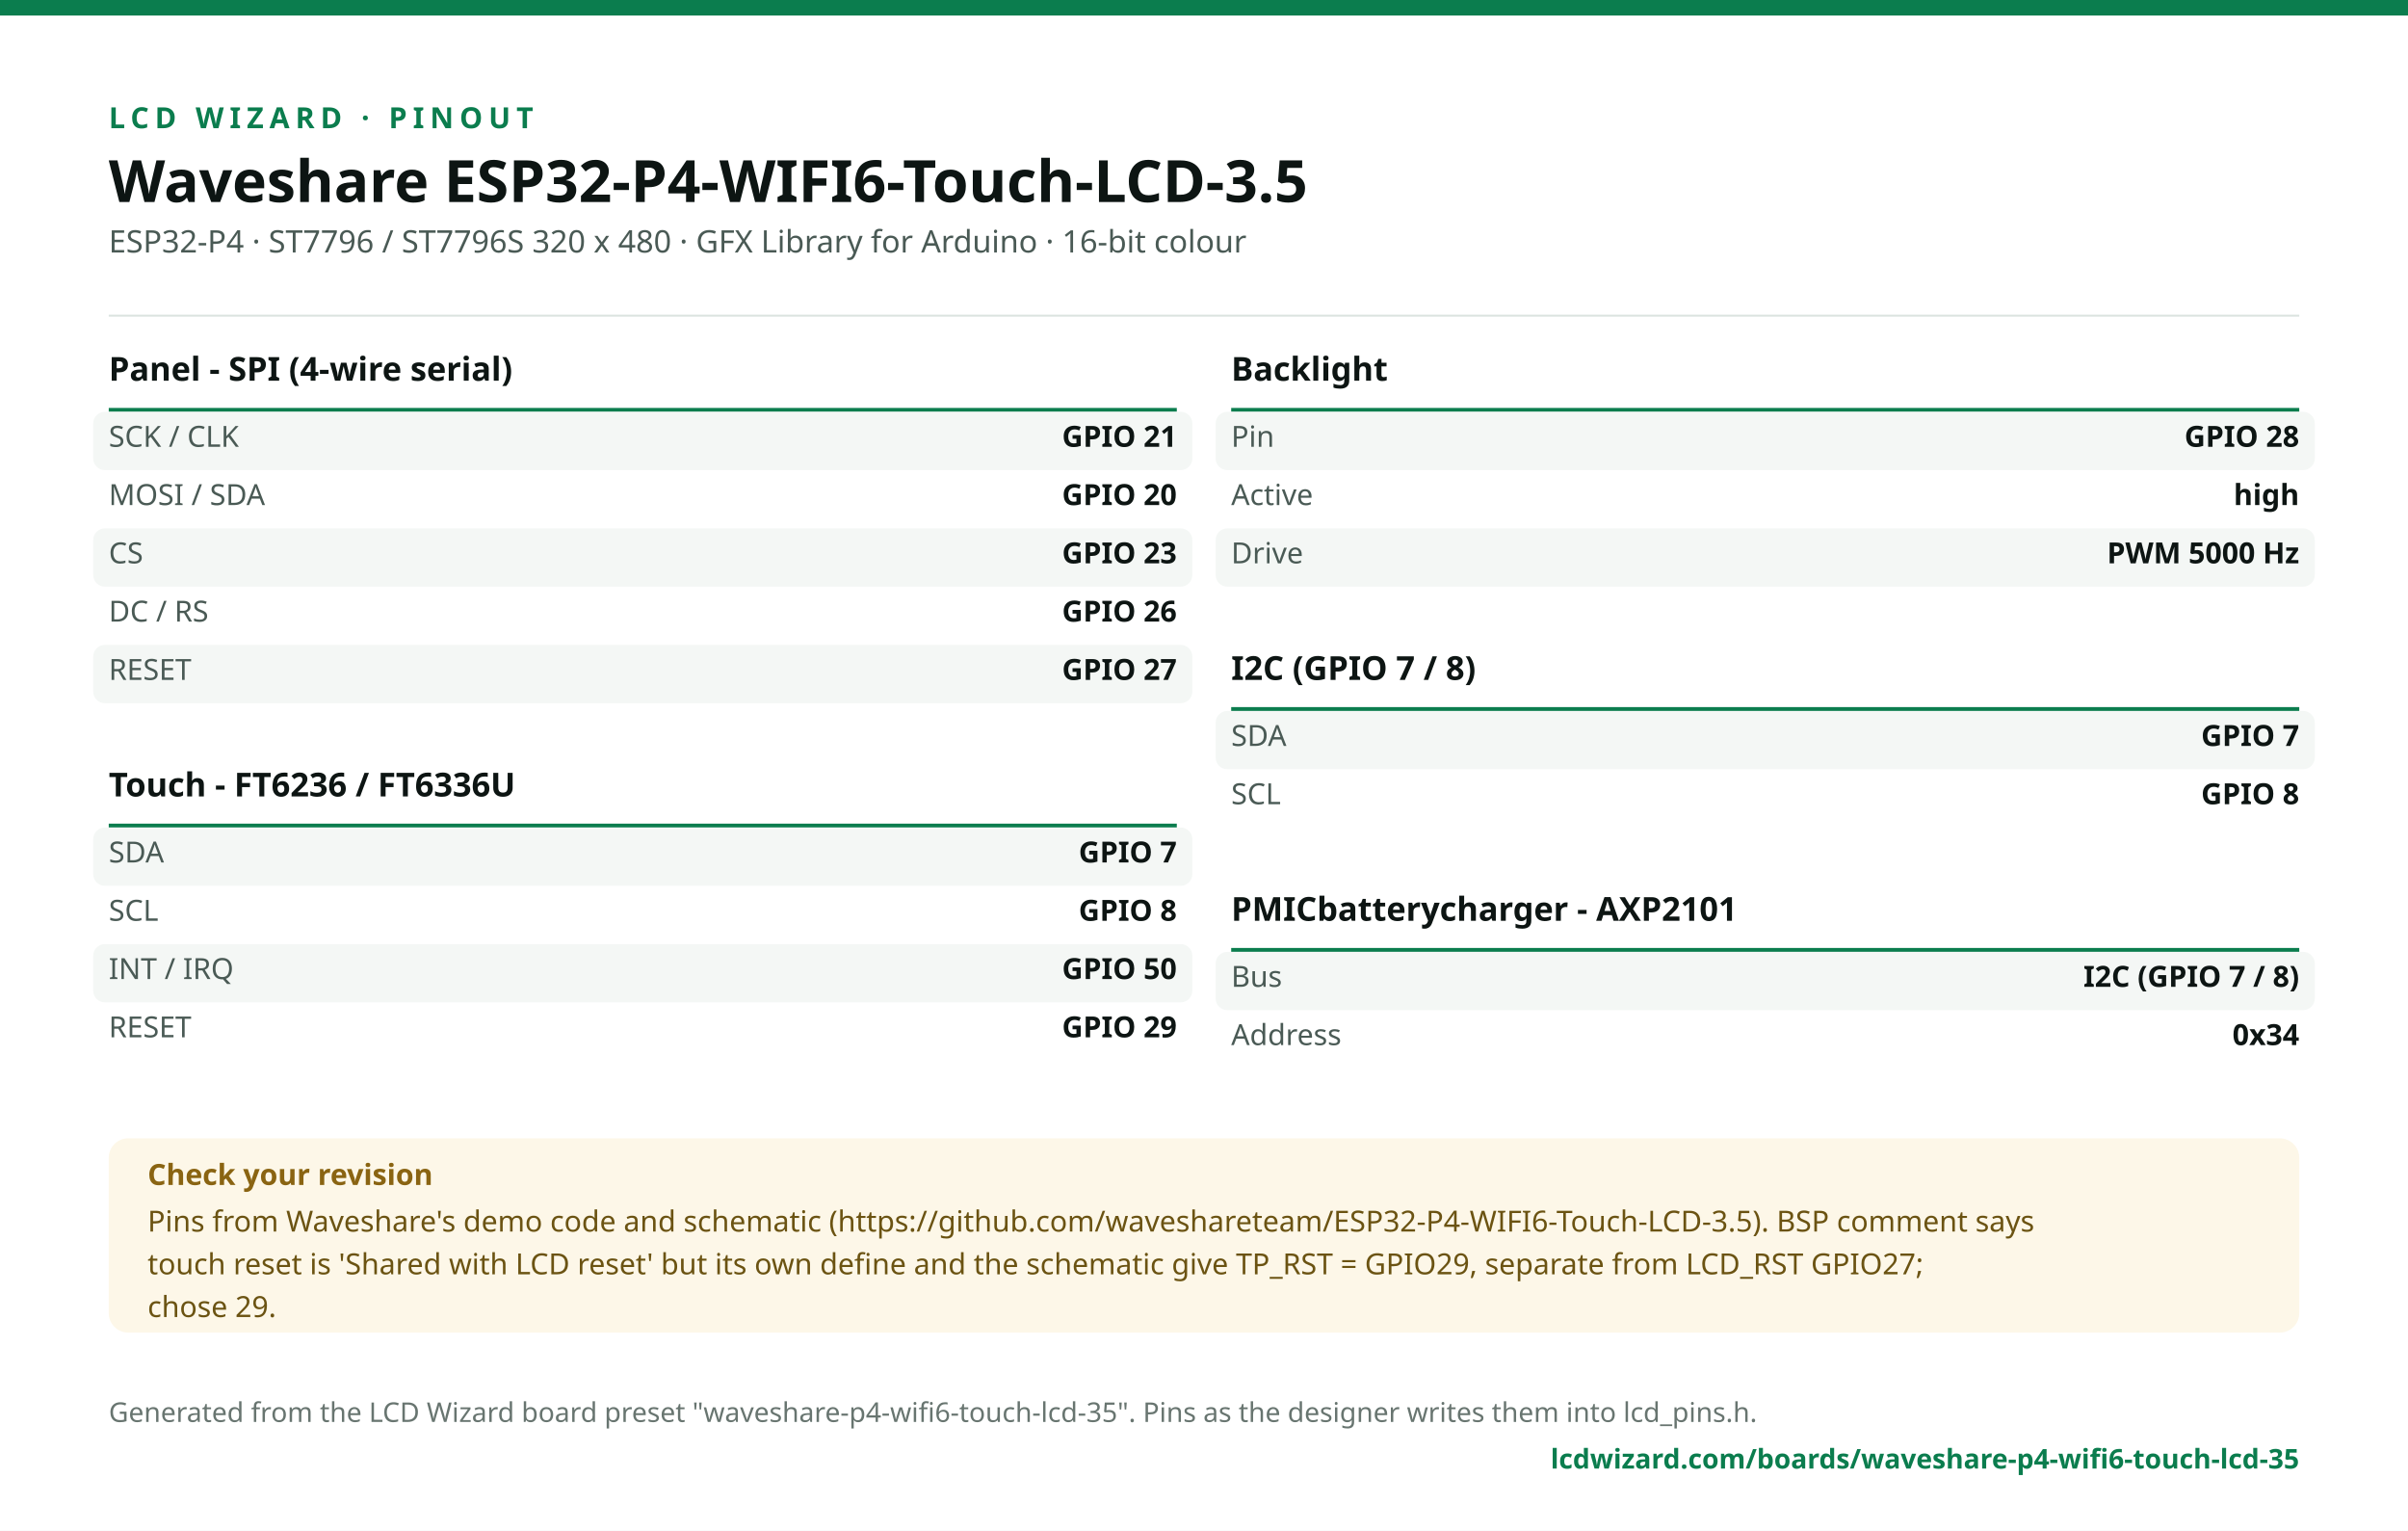
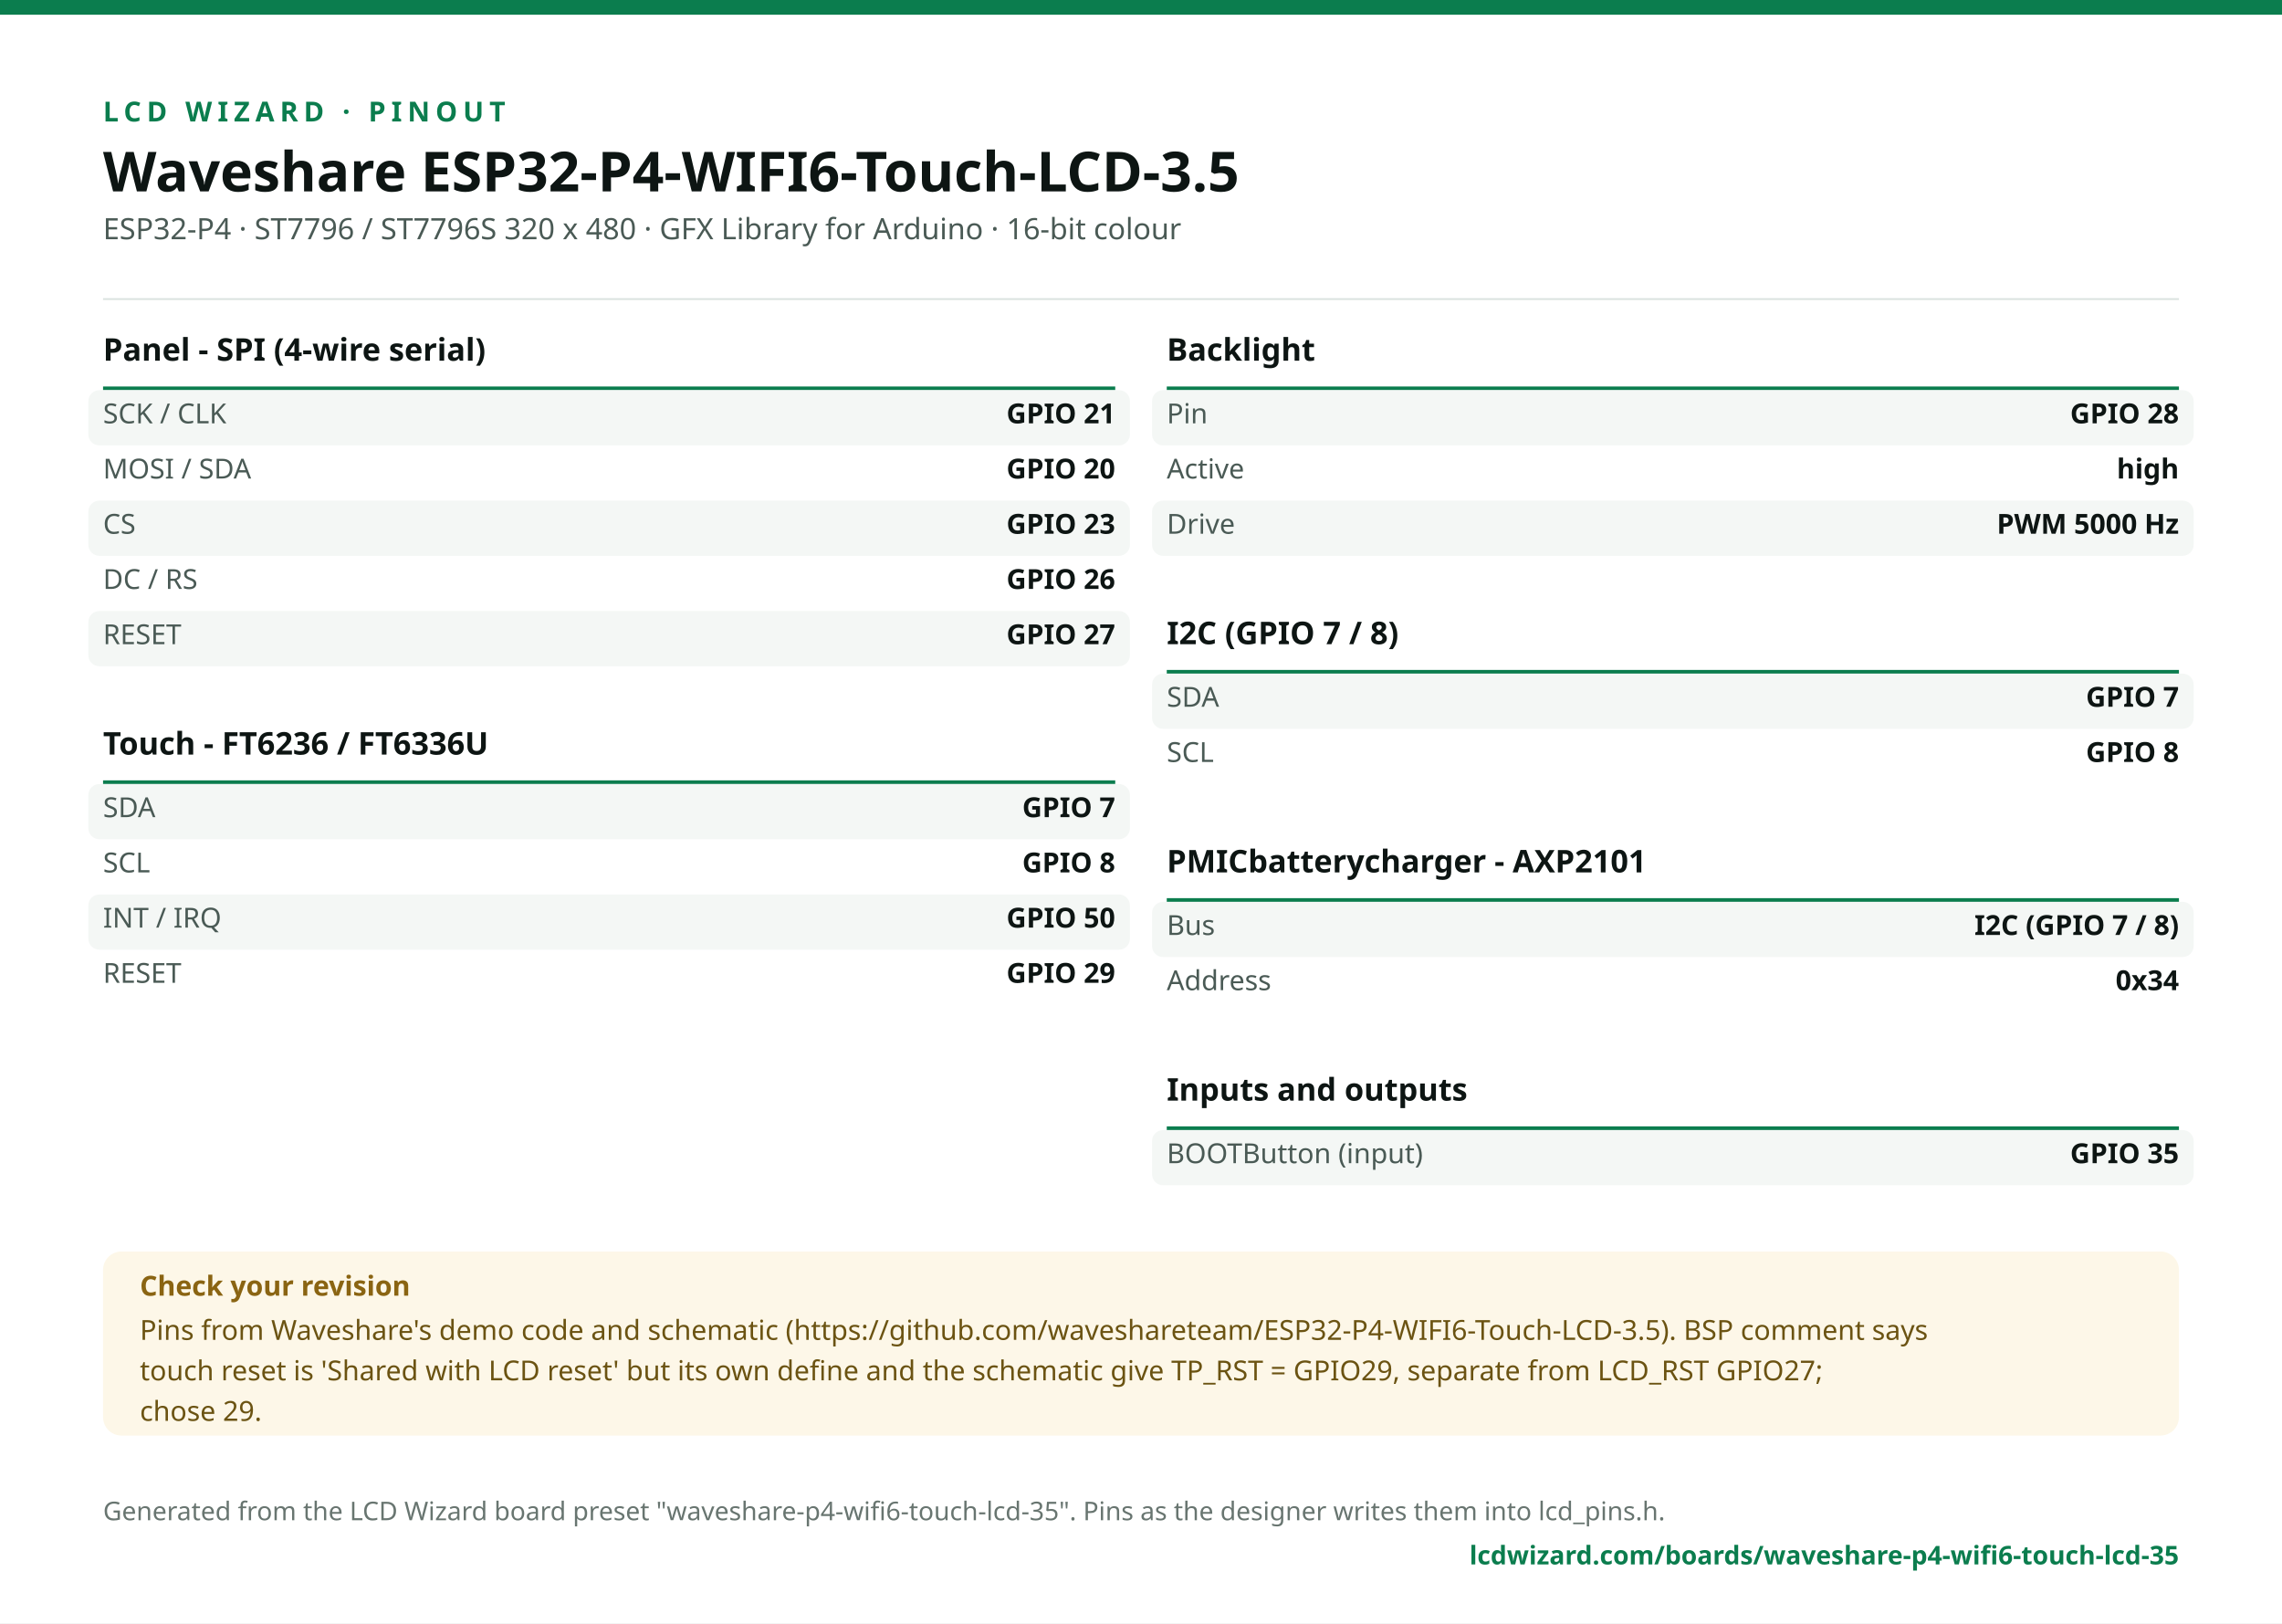
- <svg xmlns="http://www.w3.org/2000/svg" width="1240" height="788" viewBox="0 0 1240 788">
-   <rect width="1240" height="788" fill="#ffffff" />
+ <svg xmlns="http://www.w3.org/2000/svg" width="1240" height="882" viewBox="0 0 1240 882">
+   <rect width="1240" height="882" fill="#ffffff" />
  <rect x="0" y="0" width="1240" height="8" fill="#0b7d4e" />
  <text x="56" y="66" font-family="Montserrat" font-weight="700" font-size="15" letter-spacing="3" fill="#0b7d4e">LCD WIZARD  ·  PINOUT</text>
  <text x="56" y="104" font-family="Montserrat" font-weight="700" font-size="30" fill="#0d1513">Waveshare ESP32-P4-WIFI6-Touch-LCD-3.5</text>
  <text x="56" y="130" font-family="Montserrat" font-weight="500" font-size="16" fill="#4a5a55">ESP32-P4   ·   ST7796 / ST7796S 320 x 480   ·   GFX Library for Arduino   ·   16-bit colour</text>
  <rect x="56" y="162" width="1128" height="1" fill="#dbe3df" />
  <text x="56" y="196" font-family="Montserrat" font-weight="700" font-size="17" fill="#0d1513">Panel - SPI (4-wire serial)</text>
  <rect x="56" y="210" width="550" height="2" fill="#0b7d4e" />
  <rect x="48" y="212" width="566" height="30" rx="6" fill="#f4f7f5" />
  <text x="56" y="230" font-family="Montserrat" font-weight="500" font-size="15" fill="#4a5a55">SCK / CLK</text>
  <text x="606" text-anchor="end" y="230" font-family="Montserrat" font-weight="700" font-size="15" fill="#0d1513">GPIO 21</text>
  <text x="56" y="260" font-family="Montserrat" font-weight="500" font-size="15" fill="#4a5a55">MOSI / SDA</text>
  <text x="606" text-anchor="end" y="260" font-family="Montserrat" font-weight="700" font-size="15" fill="#0d1513">GPIO 20</text>
  <rect x="48" y="272" width="566" height="30" rx="6" fill="#f4f7f5" />
  <text x="56" y="290" font-family="Montserrat" font-weight="500" font-size="15" fill="#4a5a55">CS</text>
  <text x="606" text-anchor="end" y="290" font-family="Montserrat" font-weight="700" font-size="15" fill="#0d1513">GPIO 23</text>
  <text x="56" y="320" font-family="Montserrat" font-weight="500" font-size="15" fill="#4a5a55">DC / RS</text>
  <text x="606" text-anchor="end" y="320" font-family="Montserrat" font-weight="700" font-size="15" fill="#0d1513">GPIO 26</text>
  <rect x="48" y="332" width="566" height="30" rx="6" fill="#f4f7f5" />
  <text x="56" y="350" font-family="Montserrat" font-weight="500" font-size="15" fill="#4a5a55">RESET</text>
  <text x="606" text-anchor="end" y="350" font-family="Montserrat" font-weight="700" font-size="15" fill="#0d1513">GPIO 27</text>
  <text x="56" y="410" font-family="Montserrat" font-weight="700" font-size="17" fill="#0d1513">Touch - FT6236 / FT6336U</text>
  <rect x="56" y="424" width="550" height="2" fill="#0b7d4e" />
  <rect x="48" y="426" width="566" height="30" rx="6" fill="#f4f7f5" />
  <text x="56" y="444" font-family="Montserrat" font-weight="500" font-size="15" fill="#4a5a55">SDA</text>
  <text x="606" text-anchor="end" y="444" font-family="Montserrat" font-weight="700" font-size="15" fill="#0d1513">GPIO 7</text>
  <text x="56" y="474" font-family="Montserrat" font-weight="500" font-size="15" fill="#4a5a55">SCL</text>
  <text x="606" text-anchor="end" y="474" font-family="Montserrat" font-weight="700" font-size="15" fill="#0d1513">GPIO 8</text>
  <rect x="48" y="486" width="566" height="30" rx="6" fill="#f4f7f5" />
  <text x="56" y="504" font-family="Montserrat" font-weight="500" font-size="15" fill="#4a5a55">INT / IRQ</text>
  <text x="606" text-anchor="end" y="504" font-family="Montserrat" font-weight="700" font-size="15" fill="#0d1513">GPIO 50</text>
  <text x="56" y="534" font-family="Montserrat" font-weight="500" font-size="15" fill="#4a5a55">RESET</text>
  <text x="606" text-anchor="end" y="534" font-family="Montserrat" font-weight="700" font-size="15" fill="#0d1513">GPIO 29</text>
  <text x="634" y="196" font-family="Montserrat" font-weight="700" font-size="17" fill="#0d1513">Backlight</text>
  <rect x="634" y="210" width="550" height="2" fill="#0b7d4e" />
  <rect x="626" y="212" width="566" height="30" rx="6" fill="#f4f7f5" />
  <text x="634" y="230" font-family="Montserrat" font-weight="500" font-size="15" fill="#4a5a55">Pin</text>
  <text x="1184" text-anchor="end" y="230" font-family="Montserrat" font-weight="700" font-size="15" fill="#0d1513">GPIO 28</text>
  <text x="634" y="260" font-family="Montserrat" font-weight="500" font-size="15" fill="#4a5a55">Active</text>
  <text x="1184" text-anchor="end" y="260" font-family="Montserrat" font-weight="700" font-size="15" fill="#0d1513">high</text>
  <rect x="626" y="272" width="566" height="30" rx="6" fill="#f4f7f5" />
  <text x="634" y="290" font-family="Montserrat" font-weight="500" font-size="15" fill="#4a5a55">Drive</text>
  <text x="1184" text-anchor="end" y="290" font-family="Montserrat" font-weight="700" font-size="15" fill="#0d1513">PWM 5000 Hz</text>
  <text x="634" y="350" font-family="Montserrat" font-weight="700" font-size="17" fill="#0d1513">I2C (GPIO 7 / 8)</text>
  <rect x="634" y="364" width="550" height="2" fill="#0b7d4e" />
  <rect x="626" y="366" width="566" height="30" rx="6" fill="#f4f7f5" />
  <text x="634" y="384" font-family="Montserrat" font-weight="500" font-size="15" fill="#4a5a55">SDA</text>
  <text x="1184" text-anchor="end" y="384" font-family="Montserrat" font-weight="700" font-size="15" fill="#0d1513">GPIO 7</text>
  <text x="634" y="414" font-family="Montserrat" font-weight="500" font-size="15" fill="#4a5a55">SCL</text>
  <text x="1184" text-anchor="end" y="414" font-family="Montserrat" font-weight="700" font-size="15" fill="#0d1513">GPIO 8</text>
  <text x="634" y="474" font-family="Montserrat" font-weight="700" font-size="17" fill="#0d1513">PMICbatterycharger - AXP2101</text>
  <rect x="634" y="488" width="550" height="2" fill="#0b7d4e" />
  <rect x="626" y="490" width="566" height="30" rx="6" fill="#f4f7f5" />
  <text x="634" y="508" font-family="Montserrat" font-weight="500" font-size="15" fill="#4a5a55">Bus</text>
  <text x="1184" text-anchor="end" y="508" font-family="Montserrat" font-weight="700" font-size="15" fill="#0d1513">I2C (GPIO 7 / 8)</text>
  <text x="634" y="538" font-family="Montserrat" font-weight="500" font-size="15" fill="#4a5a55">Address</text>
  <text x="1184" text-anchor="end" y="538" font-family="Montserrat" font-weight="700" font-size="15" fill="#0d1513">0x34</text>
-   <rect x="56" y="586" width="1128" height="100" rx="10" fill="#fdf7e8" />
-   <text x="76" y="610" font-family="Montserrat" font-weight="700" font-size="15" fill="#8a6412">Check your revision</text>
-   <text x="76" y="634" font-family="Montserrat" font-weight="500" font-size="15" fill="#6b5312">Pins from Waveshare's demo code and schematic (https://github.com/waveshareteam/ESP32-P4-WIFI6-Touch-LCD-3.5). BSP comment says</text>
-   <text x="76" y="656" font-family="Montserrat" font-weight="500" font-size="15" fill="#6b5312">touch reset is 'Shared with LCD reset' but its own define and the schematic give TP_RST = GPIO29, separate from LCD_RST GPIO27;</text>
-   <text x="76" y="678" font-family="Montserrat" font-weight="500" font-size="15" fill="#6b5312">chose 29.</text>
-   <text x="56" y="732" font-family="Montserrat" font-weight="500" font-size="14" fill="#687570">Generated from the LCD Wizard board preset "waveshare-p4-wifi6-touch-lcd-35". Pins as the designer writes them into lcd_pins.h.</text>
-   <text x="1184" text-anchor="end" y="756" font-family="Montserrat" font-weight="700" font-size="14" fill="#0b7d4e">lcdwizard.com/boards/waveshare-p4-wifi6-touch-lcd-35</text>
+   <text x="634" y="598" font-family="Montserrat" font-weight="700" font-size="17" fill="#0d1513">Inputs and outputs</text>
+   <rect x="634" y="612" width="550" height="2" fill="#0b7d4e" />
+   <rect x="626" y="614" width="566" height="30" rx="6" fill="#f4f7f5" />
+   <text x="634" y="632" font-family="Montserrat" font-weight="500" font-size="15" fill="#4a5a55">BOOTButton (input)</text>
+   <text x="1184" text-anchor="end" y="632" font-family="Montserrat" font-weight="700" font-size="15" fill="#0d1513">GPIO 35</text>
+   <rect x="56" y="680" width="1128" height="100" rx="10" fill="#fdf7e8" />
+   <text x="76" y="704" font-family="Montserrat" font-weight="700" font-size="15" fill="#8a6412">Check your revision</text>
+   <text x="76" y="728" font-family="Montserrat" font-weight="500" font-size="15" fill="#6b5312">Pins from Waveshare's demo code and schematic (https://github.com/waveshareteam/ESP32-P4-WIFI6-Touch-LCD-3.5). BSP comment says</text>
+   <text x="76" y="750" font-family="Montserrat" font-weight="500" font-size="15" fill="#6b5312">touch reset is 'Shared with LCD reset' but its own define and the schematic give TP_RST = GPIO29, separate from LCD_RST GPIO27;</text>
+   <text x="76" y="772" font-family="Montserrat" font-weight="500" font-size="15" fill="#6b5312">chose 29.</text>
+   <text x="56" y="826" font-family="Montserrat" font-weight="500" font-size="14" fill="#687570">Generated from the LCD Wizard board preset "waveshare-p4-wifi6-touch-lcd-35". Pins as the designer writes them into lcd_pins.h.</text>
+   <text x="1184" text-anchor="end" y="850" font-family="Montserrat" font-weight="700" font-size="14" fill="#0b7d4e">lcdwizard.com/boards/waveshare-p4-wifi6-touch-lcd-35</text>
</svg>
